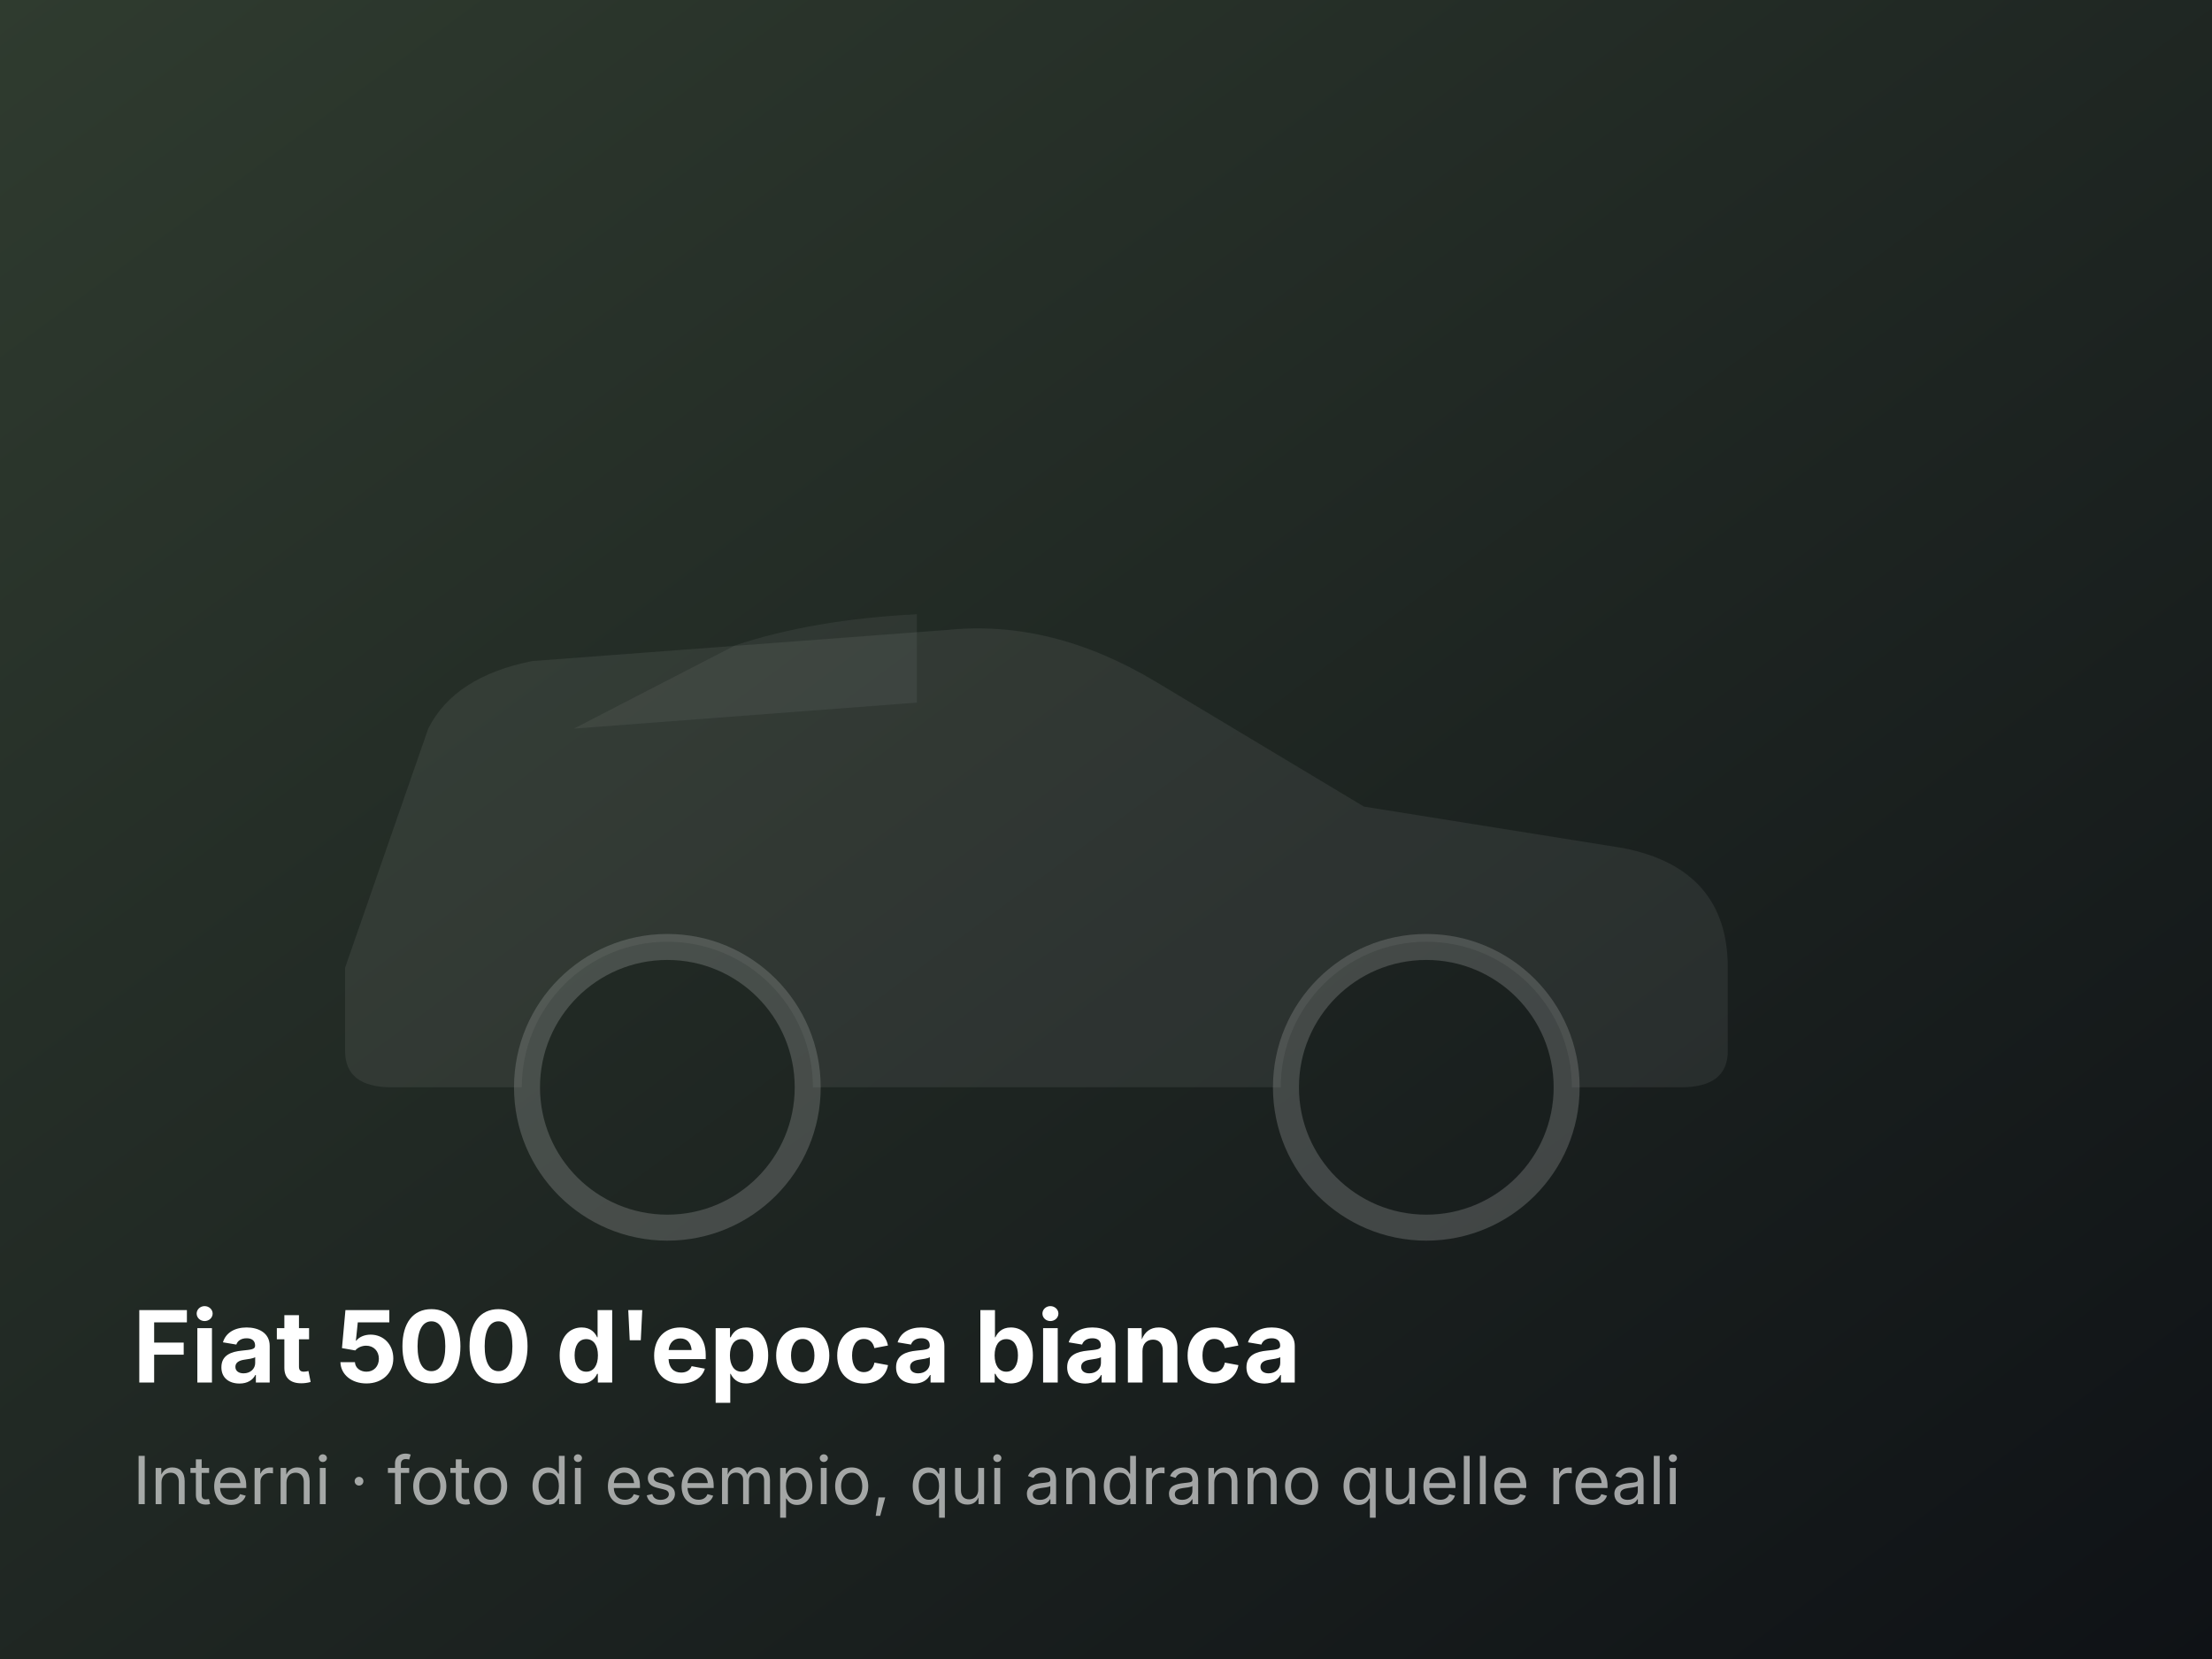
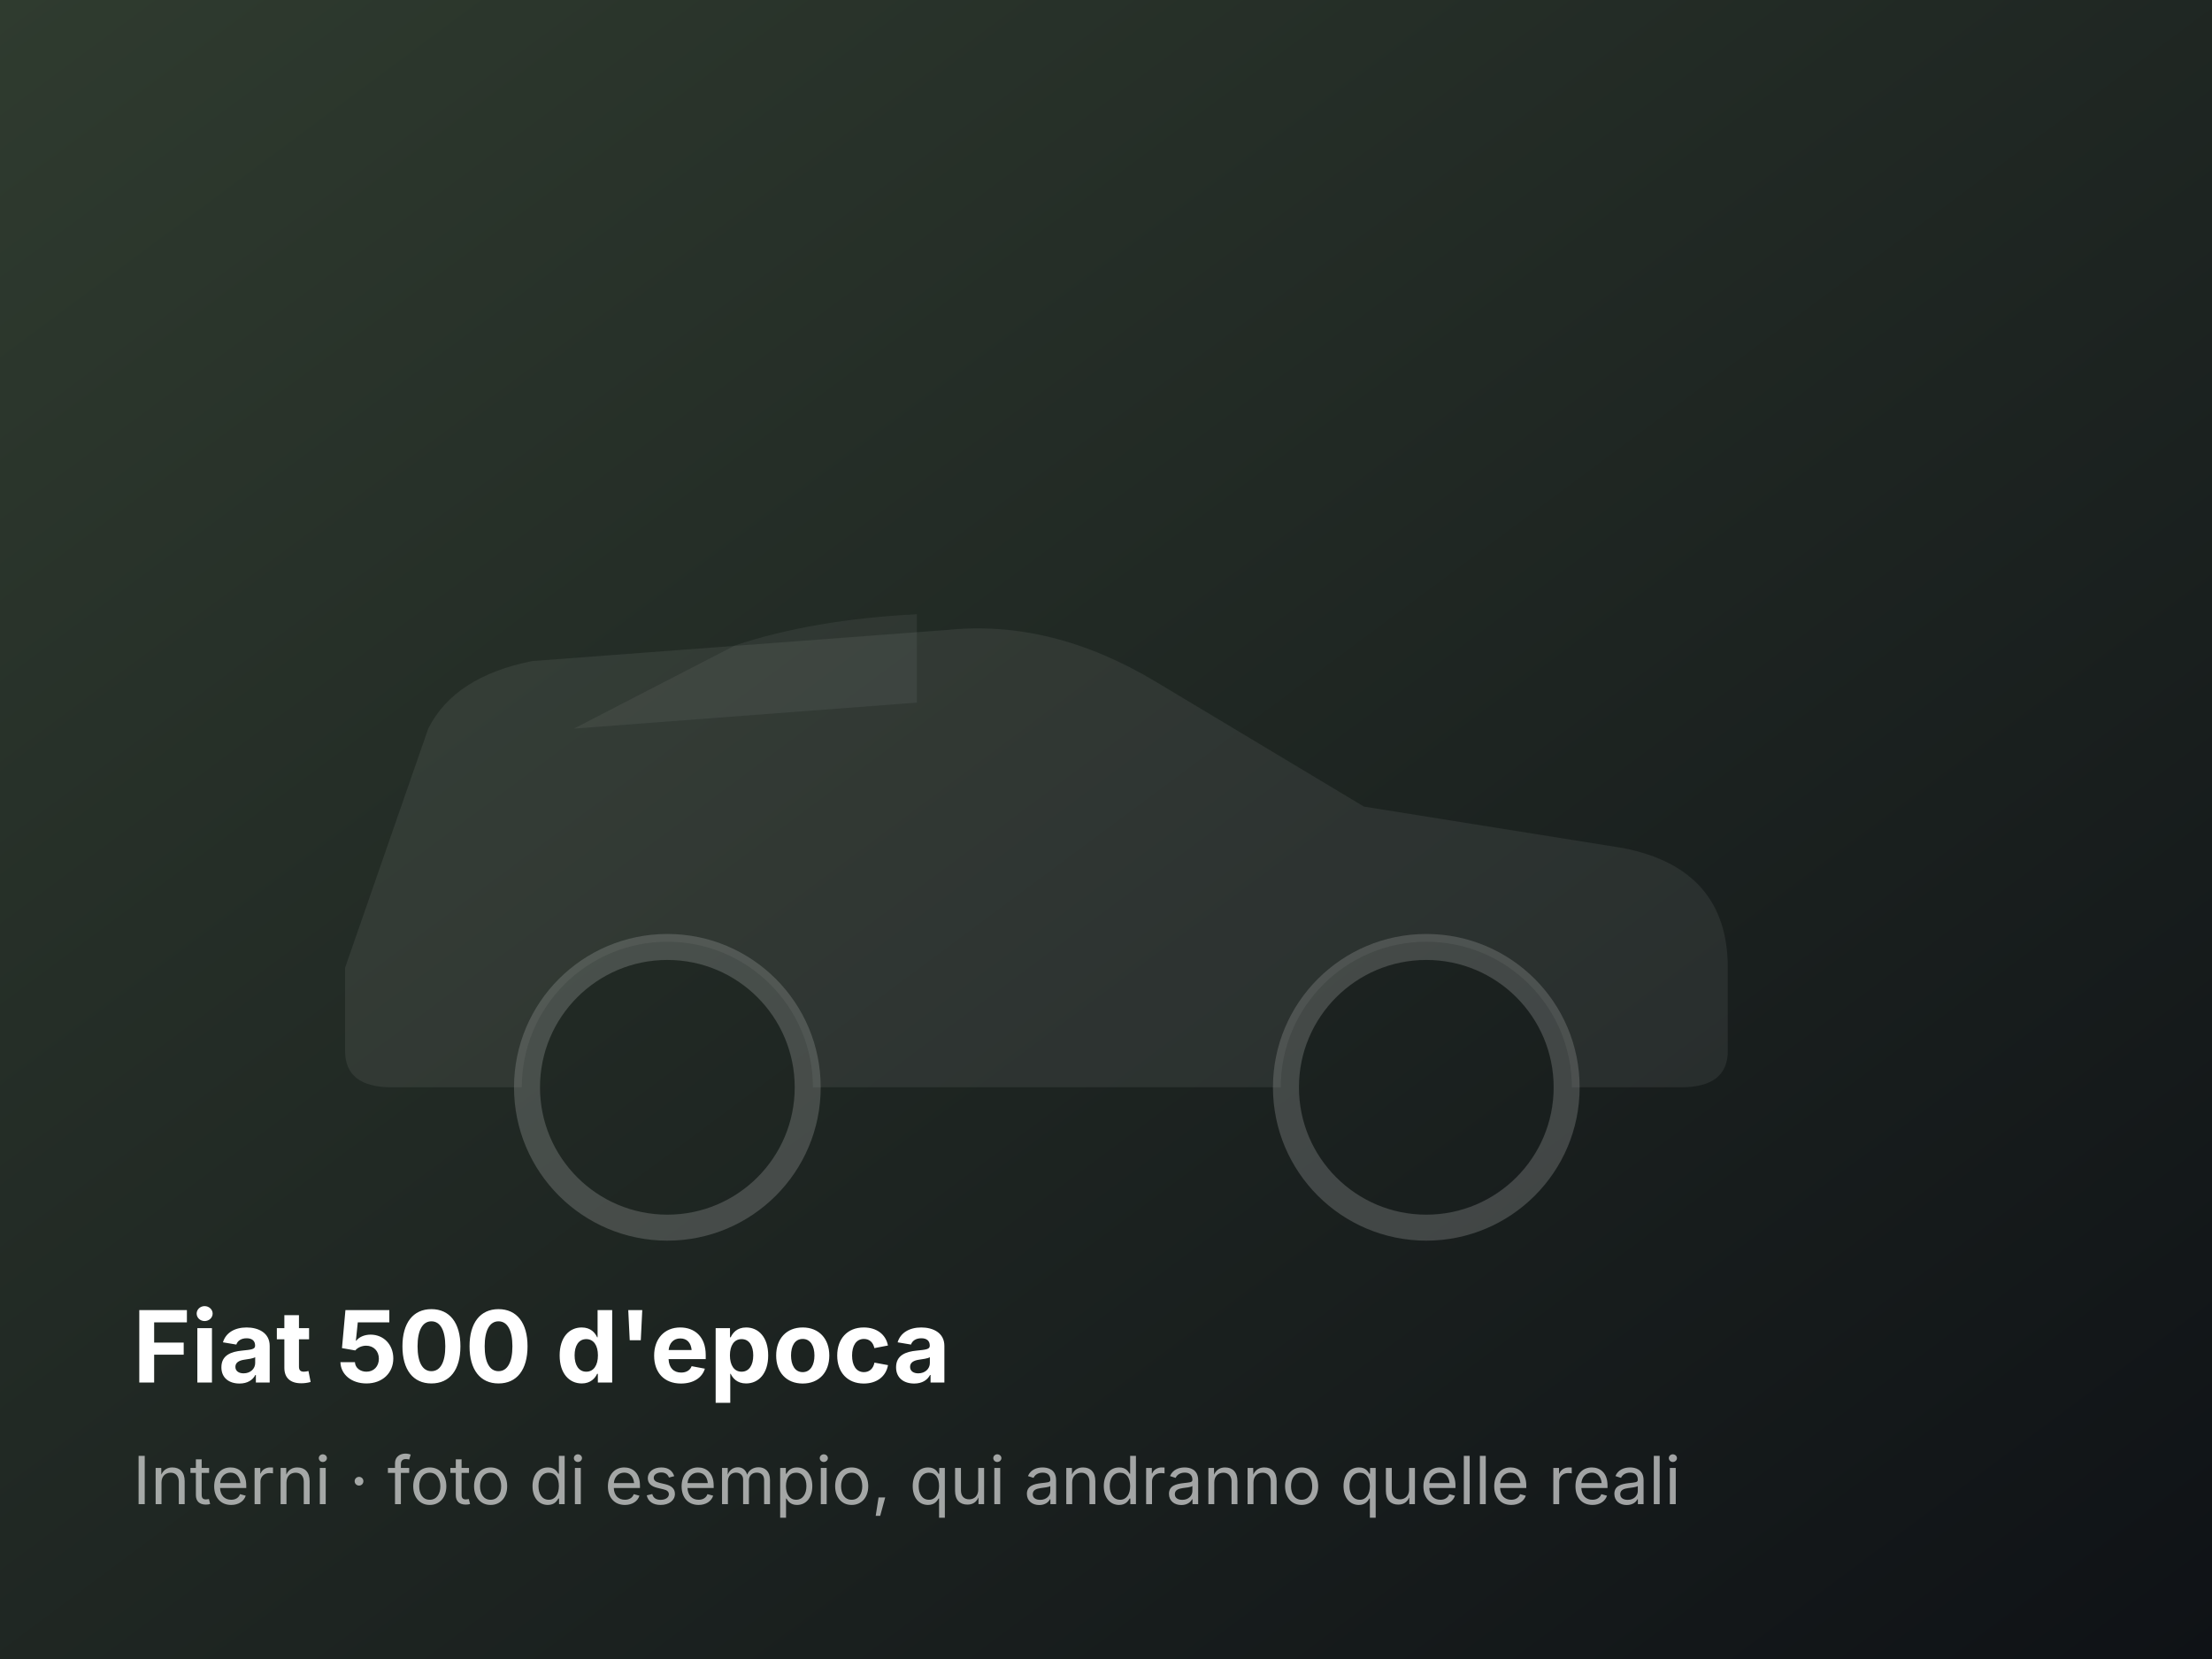
- <svg xmlns="http://www.w3.org/2000/svg" viewBox="0 0 400 300" width="800" height="600" role="img" aria-label="Fiat 500 d'epoca bianca — segnaposto">
+ <svg xmlns="http://www.w3.org/2000/svg" viewBox="0 0 400 300" width="800" height="600" role="img" aria-label="Fiat 500 d'epoca — segnaposto">
  <defs>
    <linearGradient id="g" x1="0" y1="0" x2="1" y2="1">
      <stop offset="0" stop-color="#2f3b2f" />
      <stop offset="1" stop-color="#0f1216" />
    </linearGradient>
  </defs>
  <rect width="400" height="300" fill="url(#g)" />
  <g transform="translate(6,34) scale(0.94)" opacity="0.5">
    <path d="M60,150 L76,104 Q81,94 96,91 L176,85 Q196,83 216,95 L256,119 L306,127 Q326,131 326,150 L326,166 Q326,173 317,173 L296,173 A28,28 0 0,0 240,173 L150,173 A28,28 0 0,0 94,173 L69,173 Q60,173 60,166 Z" fill="#ffffff" opacity="0.14" />
    <circle cx="122" cy="173" r="27" fill="none" stroke="#ffffff" stroke-opacity="0.35" stroke-width="5" />
    <circle cx="268" cy="173" r="27" fill="none" stroke="#ffffff" stroke-opacity="0.35" stroke-width="5" />
    <path d="M104,104 L170,99 L170,82 Q150,83 135,88 Z" fill="#ffffff" opacity="0.12" />
  </g>
-   <text x="24" y="250" fill="#ffffff" font-family="Archivo, Inter, sans-serif" font-size="18" font-weight="700">Fiat 500 d'epoca bianca</text>
+   <text x="24" y="250" fill="#ffffff" font-family="Archivo, Inter, sans-serif" font-size="18" font-weight="700">Fiat 500 d'epoca</text>
  <text x="24" y="272" fill="#ffffff" fill-opacity="0.6" font-family="Inter, sans-serif" font-size="12">Interni · foto di esempio, qui andranno quelle reali</text>
</svg>
